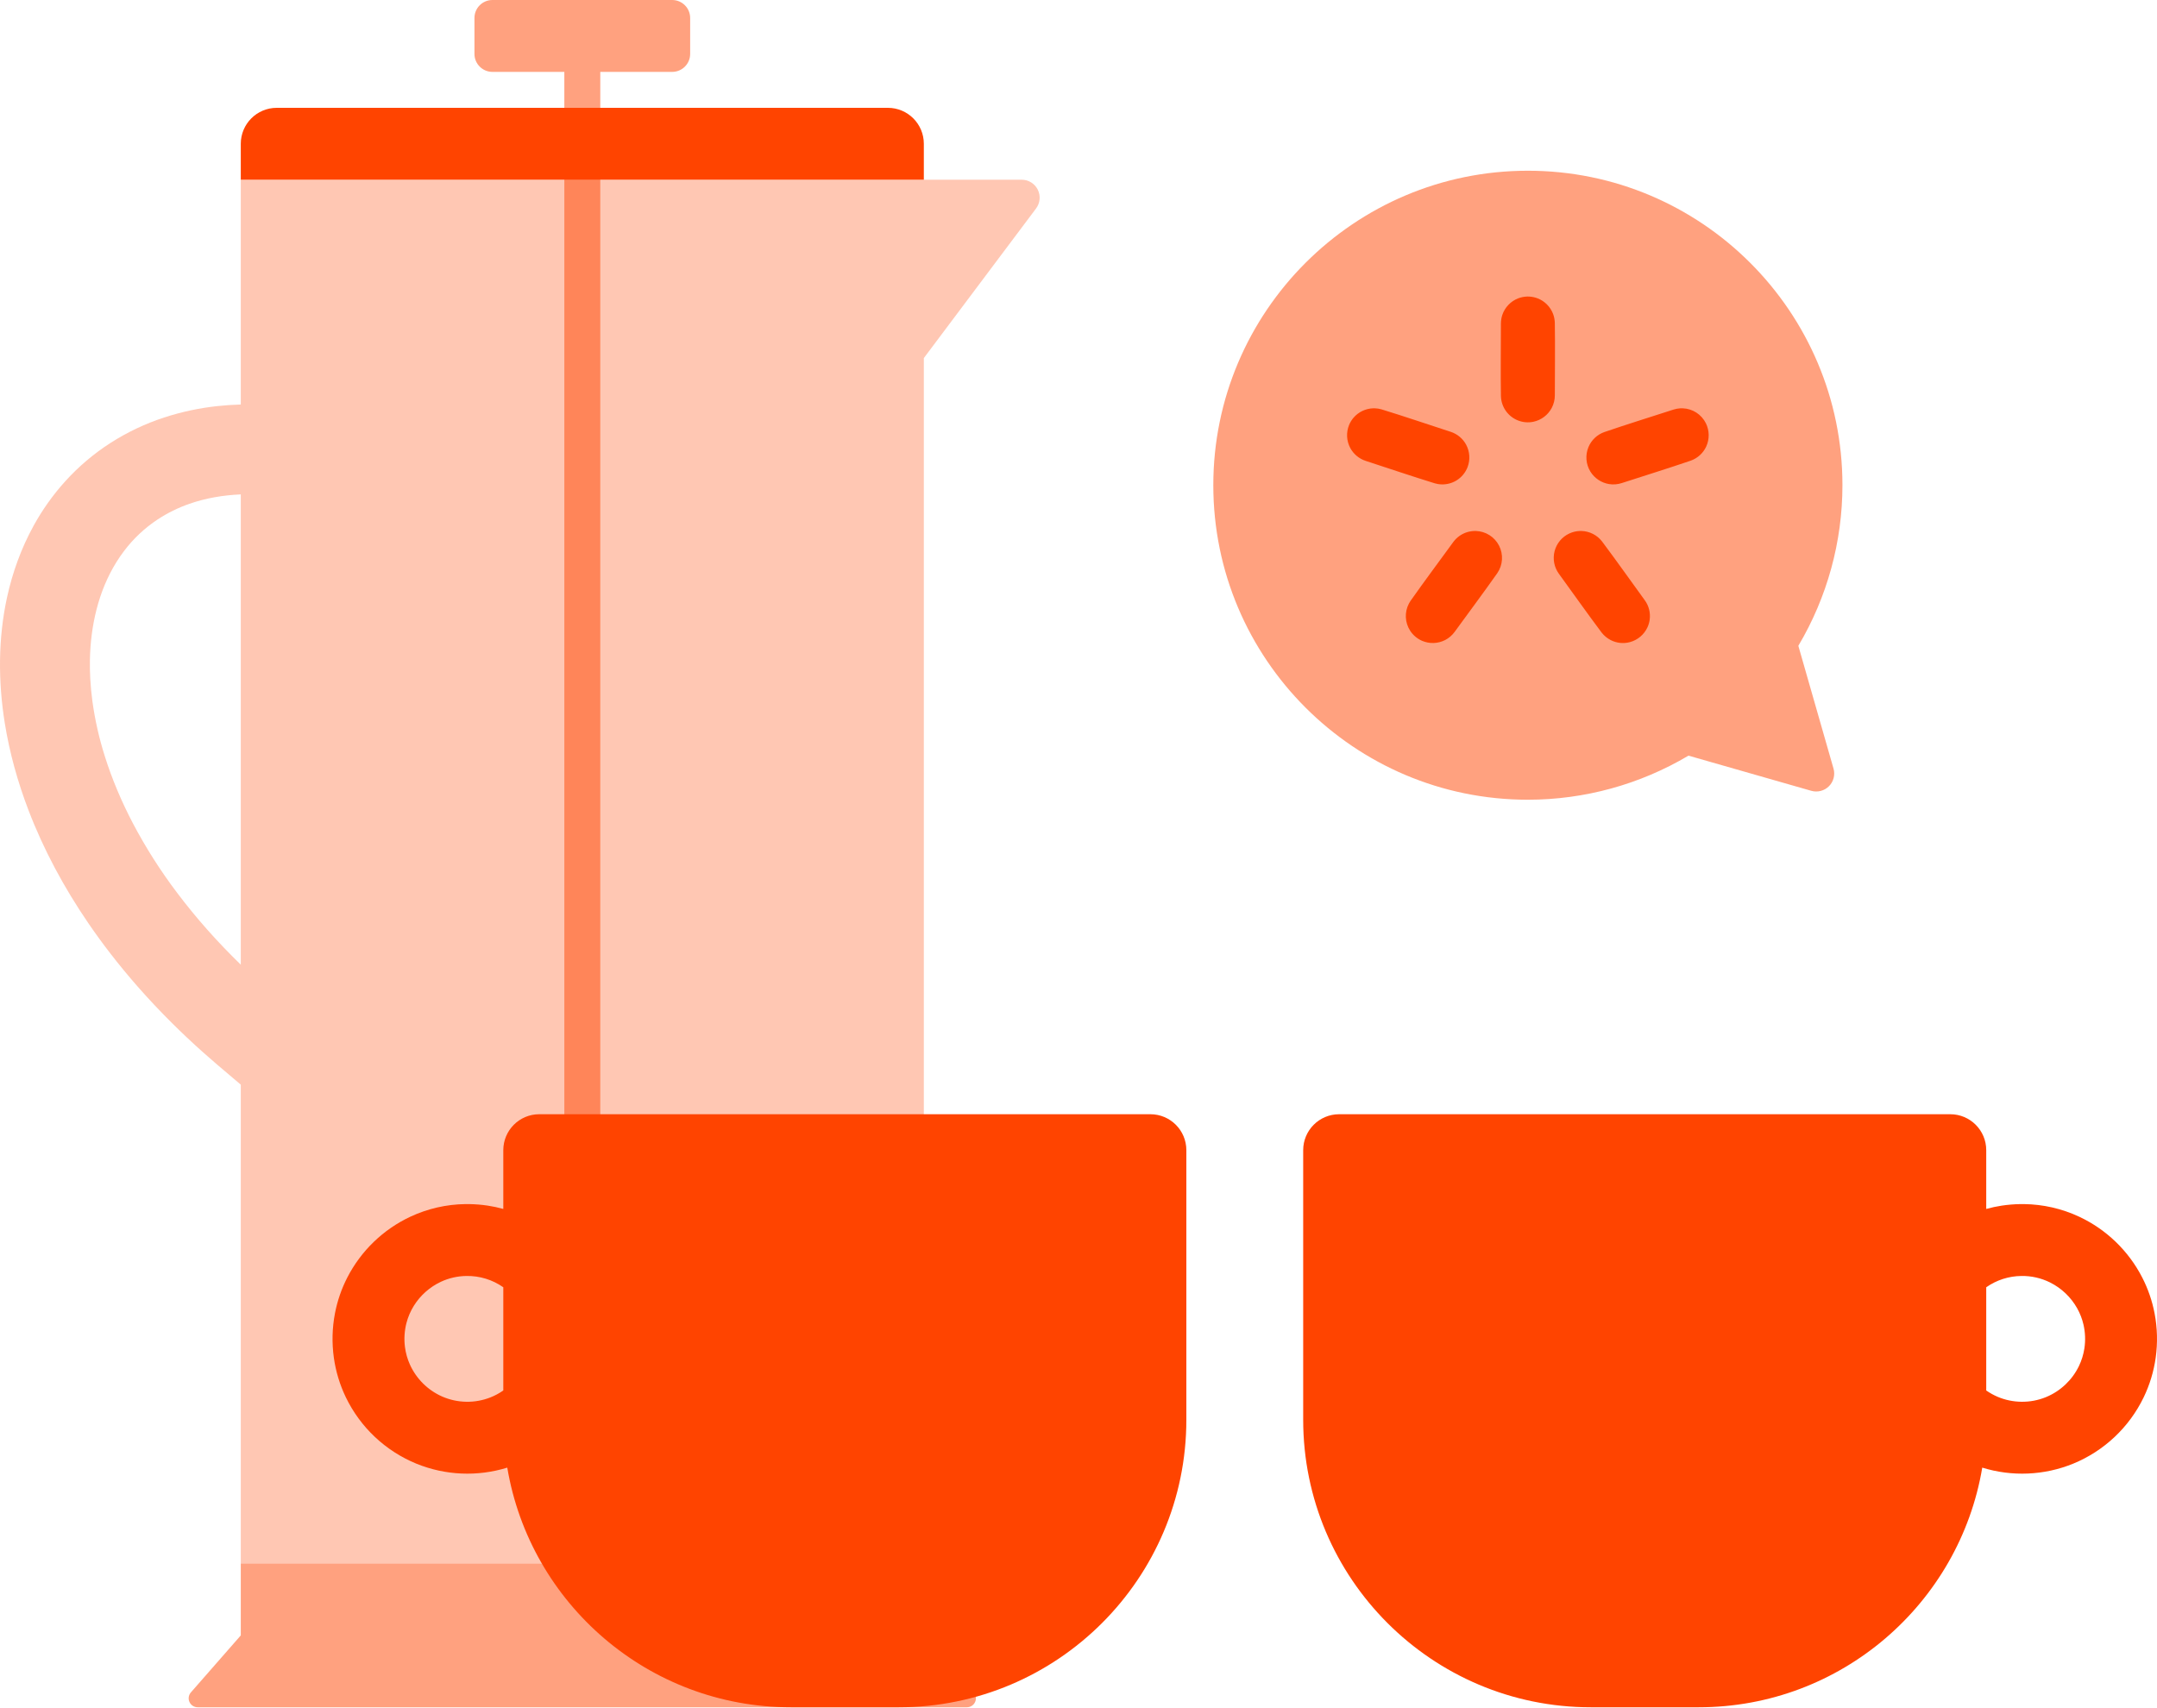
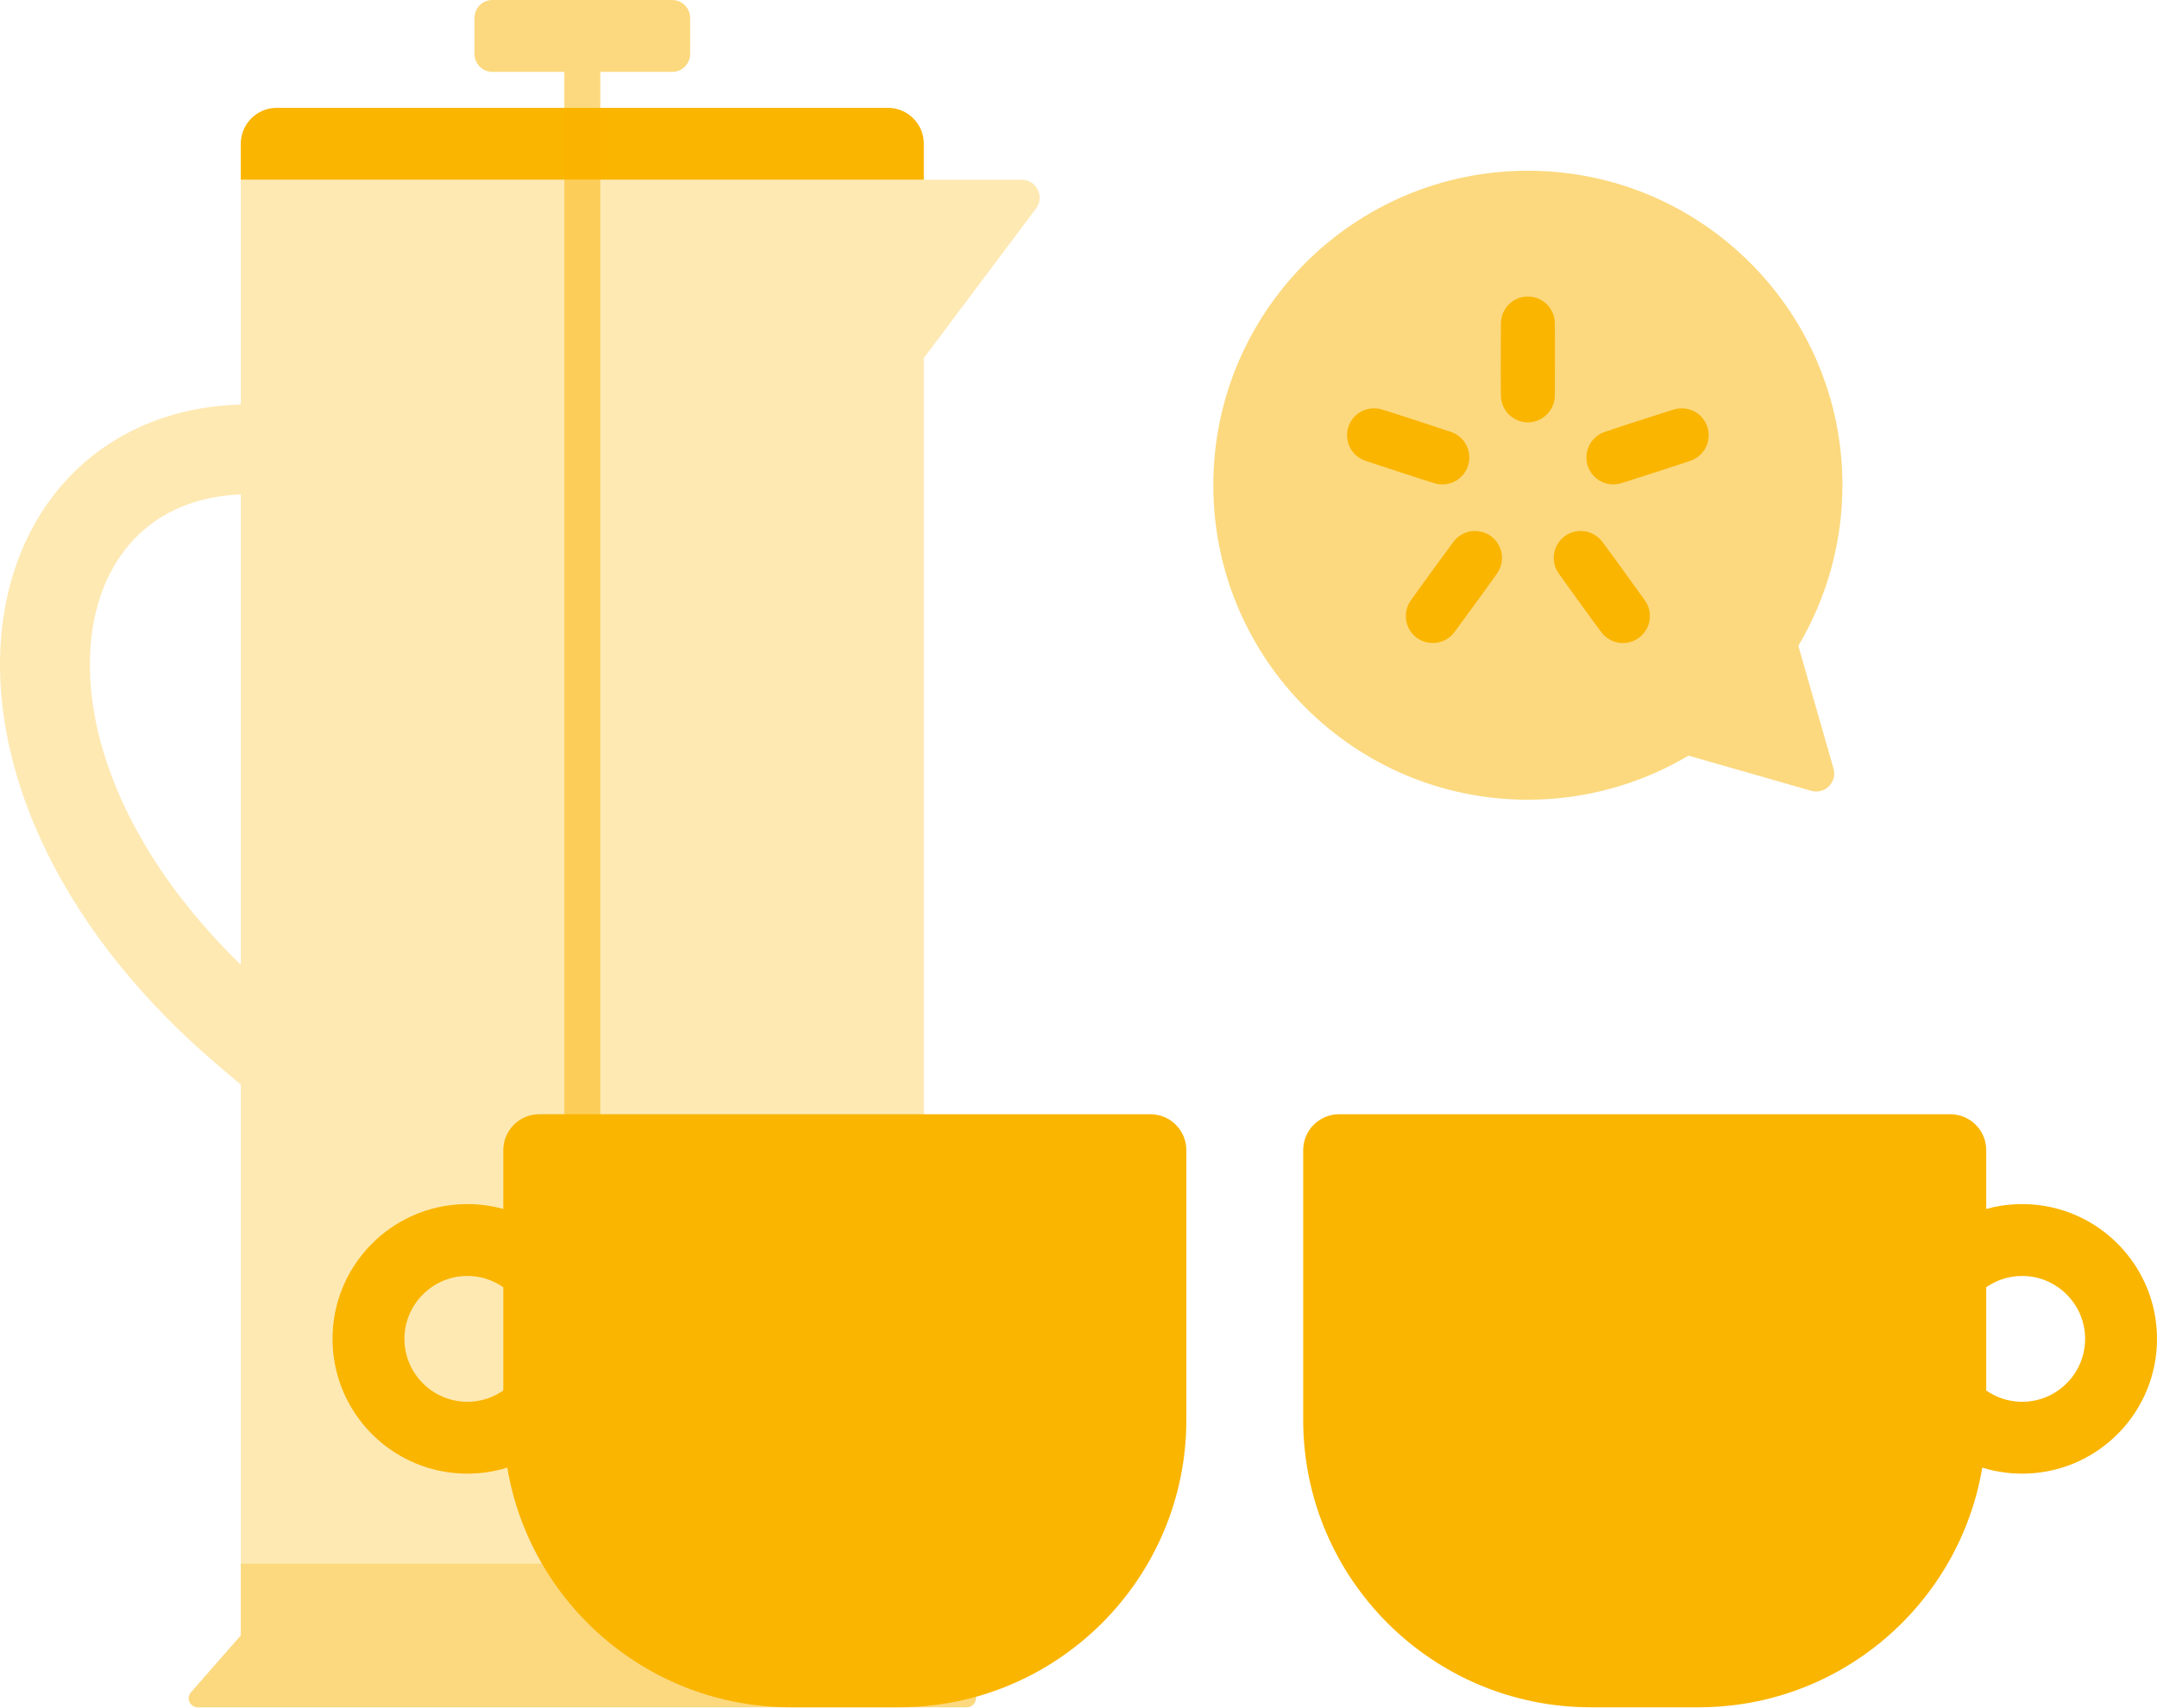
<svg xmlns="http://www.w3.org/2000/svg" viewBox="0 0 240 190" fill-rule="evenodd" clip-rule="evenodd" stroke-linejoin="round" stroke-miterlimit="1.414">
  <path fill="none" d="M0 0h240v190H0z" />
  <clipPath id="a">
    <path d="M0 0h240v190H0z" />
  </clipPath>
-   <g clip-path="url(#a)" fill="#f40">
+   <g clip-path="url(#a)" fill="#fab500">
    <path d="M99.678 20h14a2 2 0 0 1 1.6 3.2l-12.487 16.649V174h-76v-53.291l-2.638-2.238c-.543-.467-1.084-.936-1.618-1.414a87.761 87.761 0 0 1-3.425-3.229 82.347 82.347 0 0 1-3.788-4.028 76.794 76.794 0 0 1-3.066-3.72 70.793 70.793 0 0 1-2.458-3.385C7.134 98.788 4.867 94.6 3.176 90.181c-1.201-3.136-2.111-6.389-2.644-9.706-.742-4.623-.75-9.392.247-13.977.604-2.778 1.579-5.478 2.949-7.971a26.203 26.203 0 0 1 3.531-4.966 25.108 25.108 0 0 1 5.032-4.267 26.124 26.124 0 0 1 5.969-2.831 29.144 29.144 0 0 1 5.914-1.268c.87-.096 1.743-.153 2.617-.179V20h72.887zM26.791 55.021l-.035.001c-1.93.088-3.851.406-5.678 1.044a15.99 15.99 0 0 0-3.543 1.746 15.12 15.12 0 0 0-3.738 3.516c-.3.396-.582.807-.845 1.229-2.021 3.251-2.88 7.112-2.948 10.909-.012.702.002 1.405.041 2.106.046.827.126 1.651.236 2.472a36.785 36.785 0 0 0 1.383 6.122c.808 2.572 1.87 5.061 3.119 7.449a56.416 56.416 0 0 0 4.897 7.708c2.151 2.863 4.545 5.539 7.111 8.034V55.021z" fill-opacity=".3" />
    <path d="M26.791 16c0-2.208 1.792-4 4-4h68c2.208 0 4 1.792 4 4v4h-76v-4z" />
    <path d="M62.791 174V8h-8a2 2 0 0 1-2-2V2a2 2 0 0 1 2-2h20a2 2 0 0 1 2 2v4a2 2 0 0 1-2 2h-8v166h36v8l5.549 6.341a1.002 1.002 0 0 1-.753 1.659H21.995a.999.999 0 0 1-.753-1.659L26.791 182v-8h36z" fill-opacity=".5" />
    <path d="M217 124c2.208 0 4 1.792 4 4v6.541a14.774 14.774 0 0 1 1.717-.368 15.876 15.876 0 0 1 2.089-.172h.388a14.9 14.9 0 0 1 6.142 1.401 15.077 15.077 0 0 1 7.022 6.772 14.863 14.863 0 0 1 1.373 3.988c.312 1.623.353 3.298.123 4.935a14.913 14.913 0 0 1-1.334 4.404 15.064 15.064 0 0 1-7.852 7.39 15.03 15.03 0 0 1-10.111.438C218.017 178.458 204.846 190 189 190h-12c-17.661 0-32-14.339-32-32v-30c0-2.208 1.792-4 4-4h68zm4 30.743c.401.28.831.519 1.281.71.83.351 1.726.535 2.626.546a6.985 6.985 0 0 0 2.732-.513 7.045 7.045 0 0 0 2.187-1.42 7.048 7.048 0 0 0 1.487-2.039 6.925 6.925 0 0 0 .606-1.955 7.092 7.092 0 0 0-.098-2.657 6.914 6.914 0 0 0-.702-1.816 7.106 7.106 0 0 0-3.017-2.876 6.914 6.914 0 0 0-3.194-.722 6.922 6.922 0 0 0-3.908 1.257v11.485zM56 134.541V128c0-2.208 1.792-4 4-4h68c2.208 0 4 1.792 4 4v30c0 17.661-14.339 32-32 32H88c-15.846 0-29.017-11.542-31.557-26.671a15.03 15.03 0 0 1-10.111-.438 15.064 15.064 0 0 1-7.852-7.39 14.913 14.913 0 0 1-1.334-4.404 15.084 15.084 0 0 1 .123-4.935 14.863 14.863 0 0 1 1.373-3.988 15.089 15.089 0 0 1 7.022-6.772 14.9 14.9 0 0 1 6.142-1.401h.388c.7.014 1.397.066 2.089.172.579.089 1.153.211 1.717.368zm0 8.717a6.925 6.925 0 0 0-4.092-1.257 6.893 6.893 0 0 0-2.858.649 7.1 7.1 0 0 0-2.997 2.659 6.93 6.93 0 0 0-.833 1.939 7.094 7.094 0 0 0-.163 2.652 6.88 6.88 0 0 0 .558 1.973 7.074 7.074 0 0 0 3.59 3.547 7.016 7.016 0 0 0 5.356.097c.508-.2.992-.461 1.439-.775v-11.484z" />
    <g>
      <path d="M205 54c0-19.317-15.683-35-35-35s-35 15.683-35 35 15.683 35 35 35a35.003 35.003 0 0 0 17.87-4.906l13.664 3.913a2 2 0 0 0 2.473-2.473l-3.913-13.664A35.003 35.003 0 0 0 205 54z" fill-opacity=".5" />
      <path d="M175.975 59.092a3.005 3.005 0 0 1 2.277 1.164c1.617 2.158 3.17 4.362 4.755 6.543a2.993 2.993 0 0 1 .546 2.167 3.02 3.02 0 0 1-.244.843 3.023 3.023 0 0 1-1.954 1.651 2.986 2.986 0 0 1-2.141-.227 3.028 3.028 0 0 1-1.008-.837c-1.617-2.157-3.171-4.361-4.755-6.542a2.998 2.998 0 0 1 1.156-4.481 2.98 2.98 0 0 1 1.192-.282c.088-.001.087-.001.176.001zm-11.774-.001a3 3 0 0 1 2.399 4.691c-1.553 2.204-3.168 4.363-4.753 6.544a3.028 3.028 0 0 1-1.061.907 3.023 3.023 0 0 1-2.557.083 3.031 3.031 0 0 1-1.326-1.121 3.004 3.004 0 0 1-.142-3.022c.055-.104.116-.204.181-.302 1.553-2.204 3.168-4.363 4.753-6.544a3.02 3.02 0 0 1 1.551-1.106 3.173 3.173 0 0 1 .955-.13zm-11.234-13.652c.127.006.253.015.379.035.125.02.248.049.371.083 2.579.793 5.133 1.666 7.699 2.5a3.01 3.01 0 0 1 1.713 1.428 3.02 3.02 0 0 1 .166 2.487 3.015 3.015 0 0 1-1.256 1.507 3.021 3.021 0 0 1-2.014.395 3.632 3.632 0 0 1-.372-.083c-2.579-.793-5.133-1.666-7.699-2.5a3.011 3.011 0 0 1-1.713-1.428 3.024 3.024 0 0 1-.131-2.576c.122-.293.29-.566.497-.807a3.015 3.015 0 0 1 2.169-1.04c.095-.002.095-.002.191-.001zm34.257.001a2.996 2.996 0 0 1 2.587 1.674 3.02 3.02 0 0 1 .033 2.579 3.009 3.009 0 0 1-1.708 1.567c-2.553.874-5.132 1.669-7.698 2.503a3.014 3.014 0 0 1-1.411.108 3.023 3.023 0 0 1-2.071-1.388 3.01 3.01 0 0 1-.209-2.741 2.994 2.994 0 0 1 1.746-1.654c2.553-.875 5.133-1.67 7.699-2.503.122-.038.243-.071.369-.095.125-.024.25-.037.377-.047.096-.004.19-.005.286-.003zm-17.078-12.436c.325.021.642.083.946.202a3.02 3.02 0 0 1 1.72 1.748c.113.306.171.624.186.949.044 2.699.002 5.398.002 8.097a3.016 3.016 0 0 1-.347 1.401 3.024 3.024 0 0 1-2.026 1.533 2.99 2.99 0 0 1-1.719-.14 3 3 0 0 1-1.906-2.697C166.958 41.398 167 38.699 167 36c.005-.326.052-.645.156-.955a3.022 3.022 0 0 1 1.752-1.839 3.131 3.131 0 0 1 1.043-.206c.098 0 .098 0 .195.004z" />
    </g>
  </g>
</svg>
